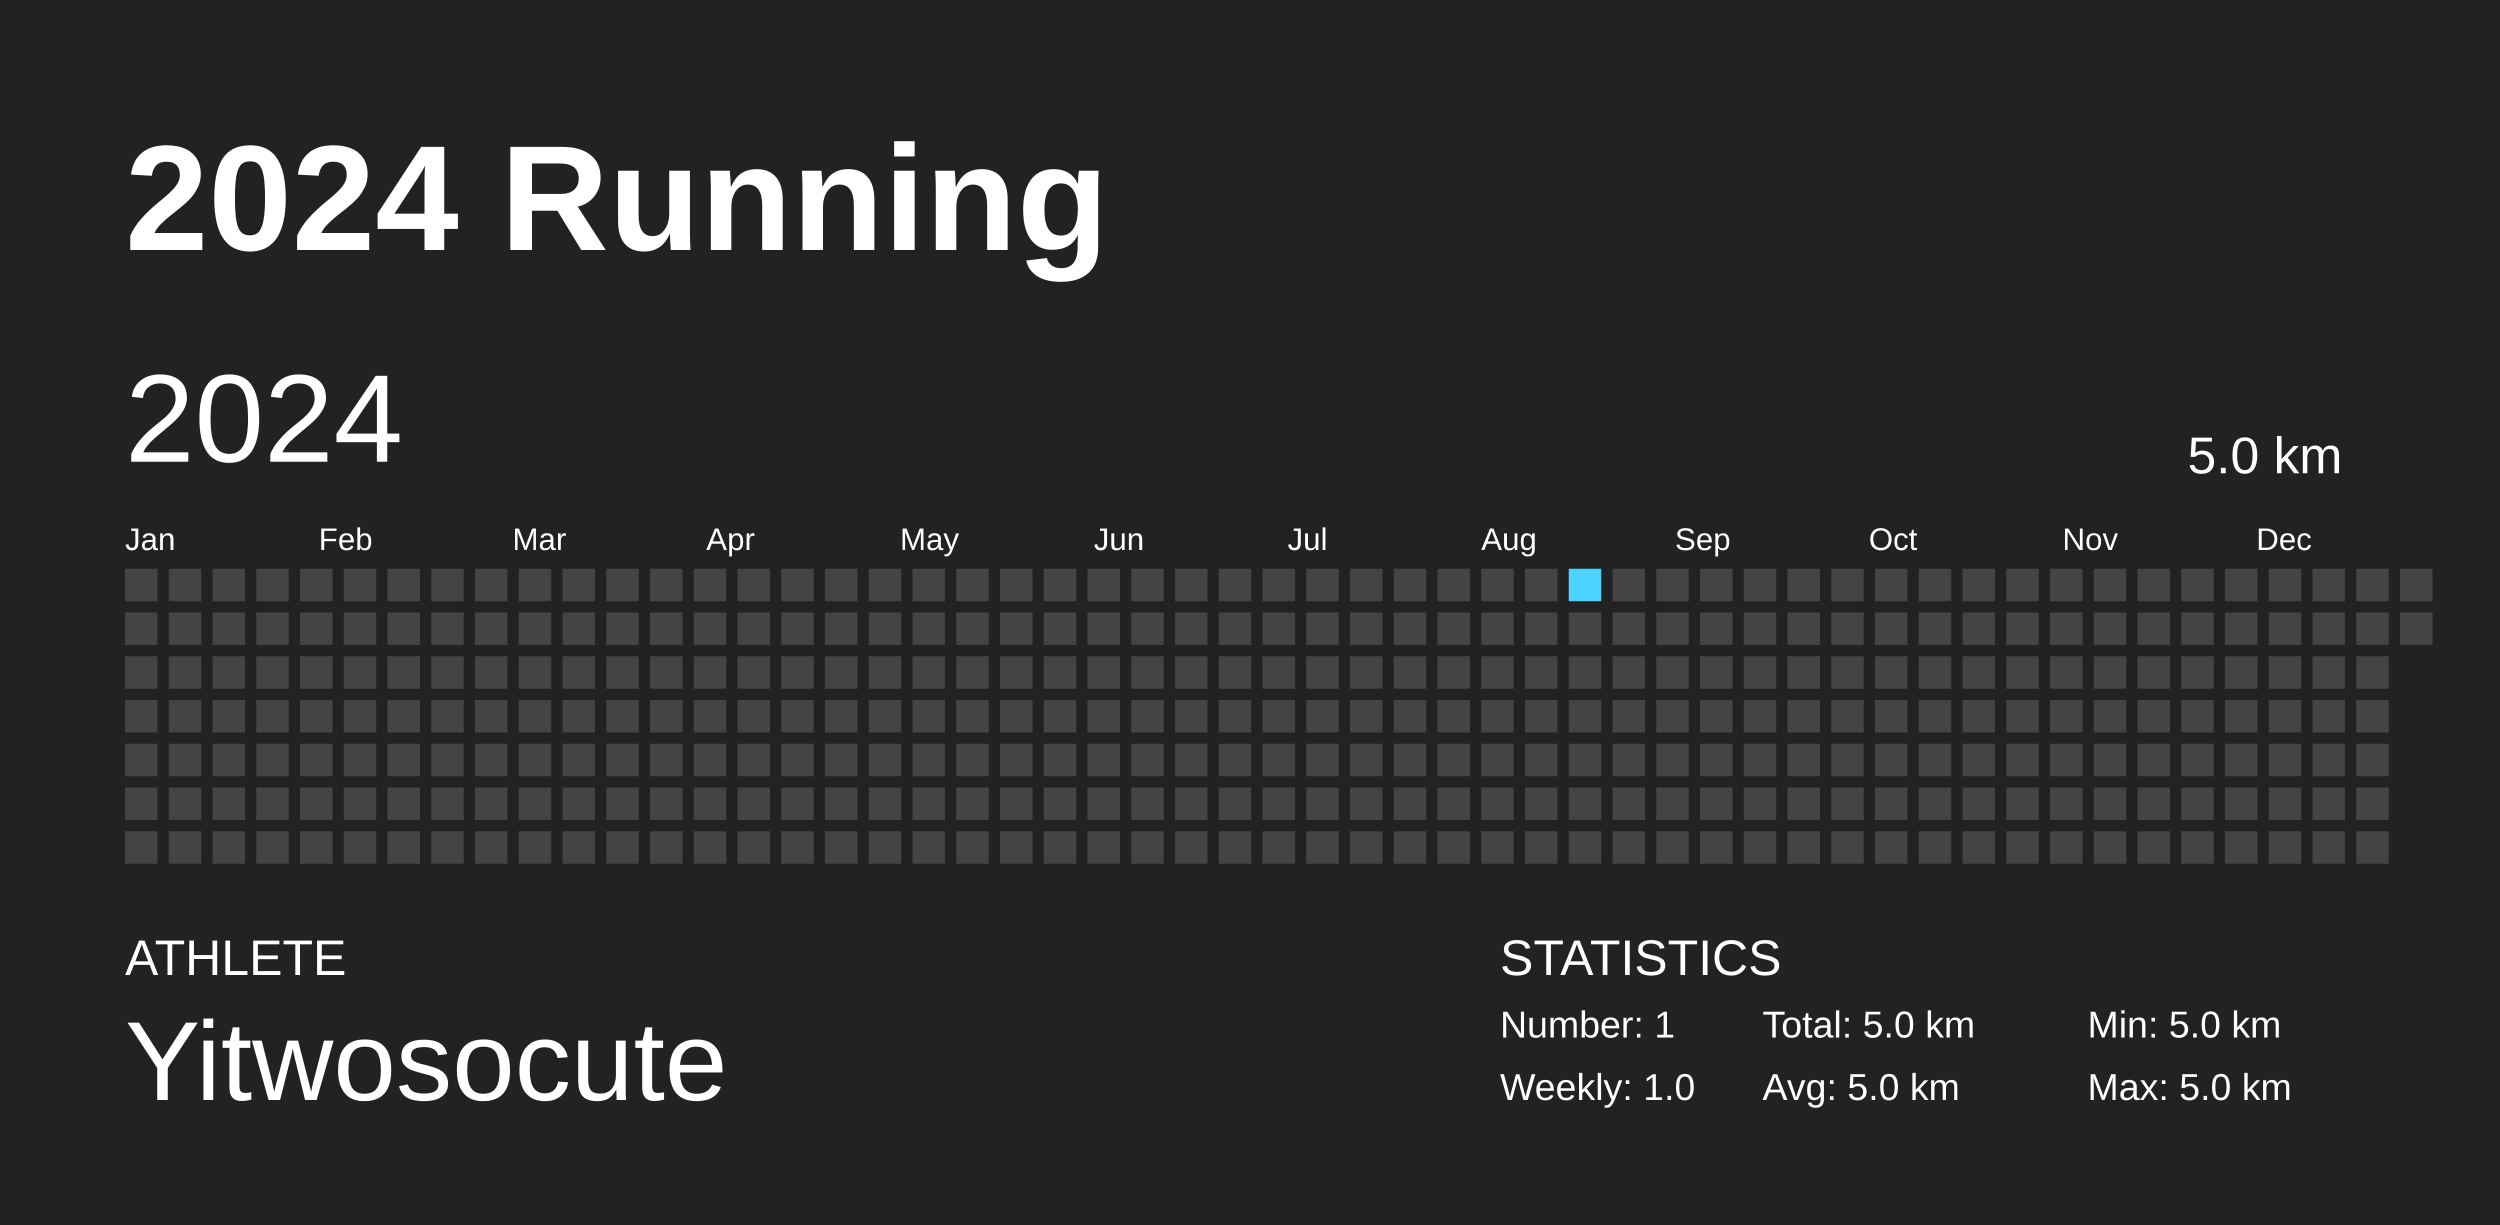
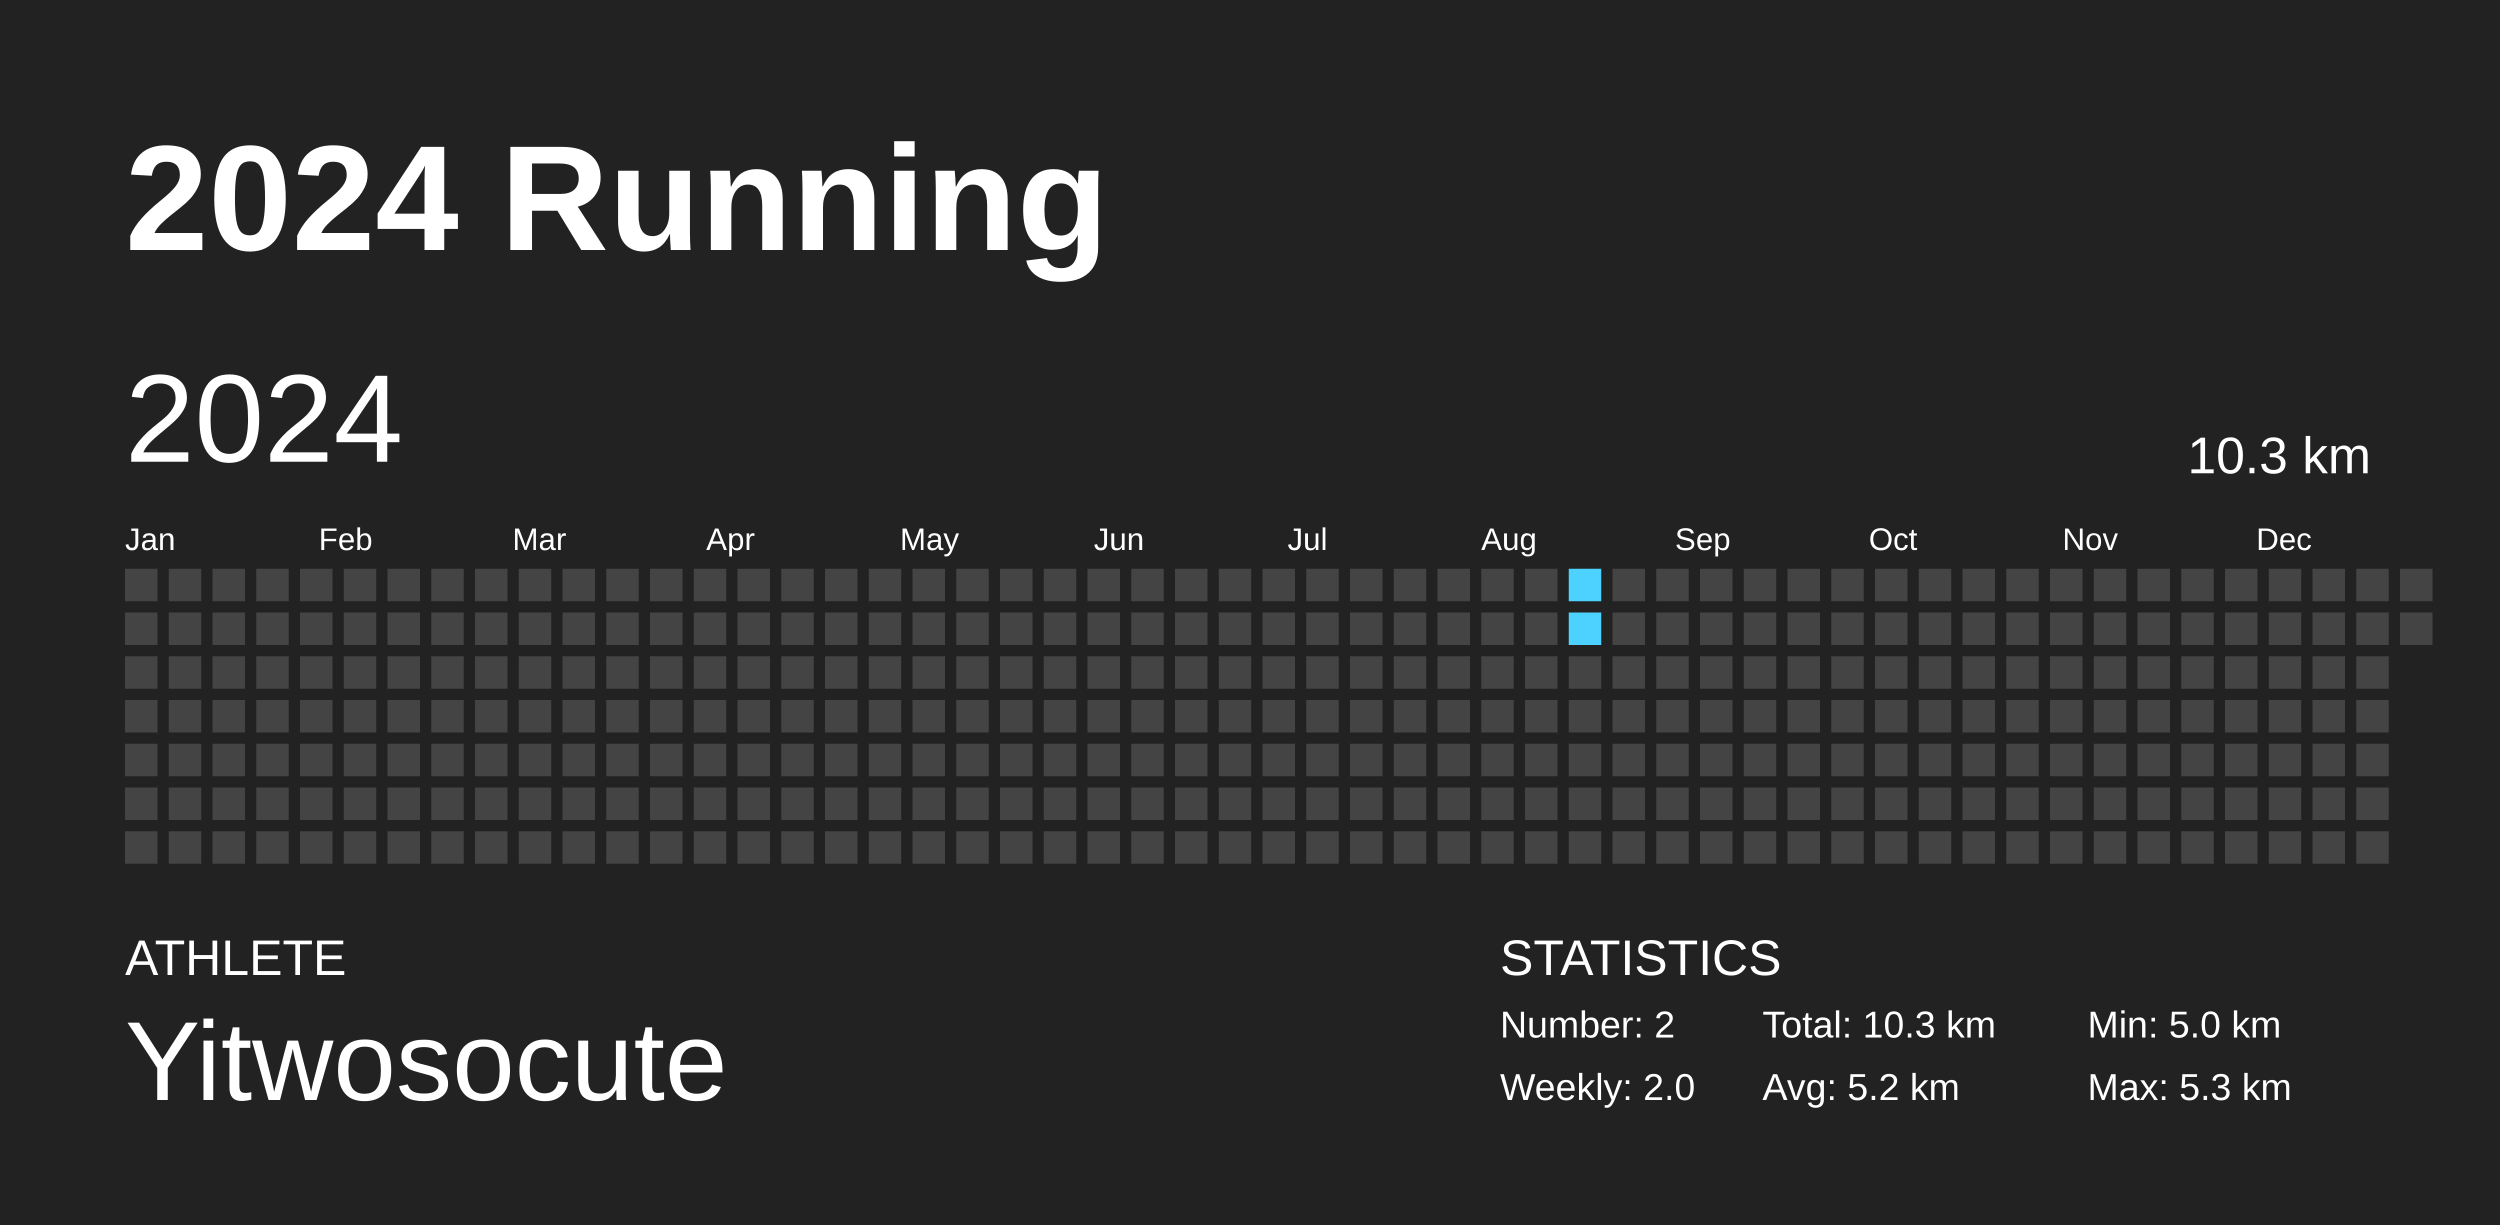
<svg xmlns="http://www.w3.org/2000/svg" baseProfile="full" height="98mm" version="1.1" viewBox="0,0,200,98" width="200mm">
  <defs />
  <rect fill="#222222" height="98" width="200" x="0" y="0" />
  <text fill="#FFFFFF" style="font-size:12px; font-family:Arial; font-weight:bold;" x="10" y="20">2024 Running</text>
  <text fill="#FFFFFF" style="font-size:4px; font-family:Arial" x="10" y="78">ATHLETE</text>
  <text fill="#FFFFFF" style="font-size:9px; font-family:Arial" x="10" y="88">Yitwosocute</text>
  <text fill="#FFFFFF" style="font-size:4px; font-family:Arial" x="120" y="78">STATISTICS</text>
-   <text fill="#FFFFFF" style="font-size:3px; font-family:Arial" x="120" y="83">Number: 1</text>
-   <text fill="#FFFFFF" style="font-size:3px; font-family:Arial" x="120" y="88">Weekly: 1.0</text>
-   <text fill="#FFFFFF" style="font-size:3px; font-family:Arial" x="141" y="83">Total: 5.0 km</text>
-   <text fill="#FFFFFF" style="font-size:3px; font-family:Arial" x="141" y="88">Avg: 5.0 km</text>
+   <text fill="#FFFFFF" style="font-size:3px; font-family:Arial" x="120" y="83">Number: 2</text>
+   <text fill="#FFFFFF" style="font-size:3px; font-family:Arial" x="120" y="88">Weekly: 2.0</text>
+   <text fill="#FFFFFF" style="font-size:3px; font-family:Arial" x="141" y="83">Total: 10.3 km</text>
+   <text fill="#FFFFFF" style="font-size:3px; font-family:Arial" x="141" y="88">Avg: 5.2 km</text>
  <text fill="#FFFFFF" style="font-size:3px; font-family:Arial" x="167" y="83">Min: 5.0 km</text>
-   <text fill="#FFFFFF" style="font-size:3px; font-family:Arial" x="167" y="88">Max: 5.0 km</text>
+   <text fill="#FFFFFF" style="font-size:3px; font-family:Arial" x="167" y="88">Max: 5.3 km</text>
  <text dominant-baseline="hanging" fill="#FFFFFF" style="font-size:10.0px; font-family:Arial;" x="10" y="30">2024</text>
-   <text dominant-baseline="hanging" fill="#FFFFFF" style="font-size:4.125px; font-family:Arial;" x="175" y="35">5.0 km</text>
+   <text dominant-baseline="hanging" fill="#FFFFFF" style="font-size:4.125px; font-family:Arial;" x="175" y="35">10.3 km</text>
  <text fill="#FFFFFF" style="font-size:2.5px; font-family:Arial" x="10.0" y="44">Jan</text>
  <text fill="#FFFFFF" style="font-size:2.5px; font-family:Arial" x="25.5" y="44">Feb</text>
  <text fill="#FFFFFF" style="font-size:2.5px; font-family:Arial" x="41.0" y="44">Mar</text>
  <text fill="#FFFFFF" style="font-size:2.5px; font-family:Arial" x="56.5" y="44">Apr</text>
  <text fill="#FFFFFF" style="font-size:2.5px; font-family:Arial" x="72.0" y="44">May</text>
  <text fill="#FFFFFF" style="font-size:2.5px; font-family:Arial" x="87.5" y="44">Jun</text>
  <text fill="#FFFFFF" style="font-size:2.5px; font-family:Arial" x="103.0" y="44">Jul</text>
  <text fill="#FFFFFF" style="font-size:2.5px; font-family:Arial" x="118.5" y="44">Aug</text>
  <text fill="#FFFFFF" style="font-size:2.5px; font-family:Arial" x="134.0" y="44">Sep</text>
  <text fill="#FFFFFF" style="font-size:2.5px; font-family:Arial" x="149.5" y="44">Oct</text>
  <text fill="#FFFFFF" style="font-size:2.5px; font-family:Arial" x="165.0" y="44">Nov</text>
  <text fill="#FFFFFF" style="font-size:2.5px; font-family:Arial" x="180.5" y="44">Dec</text>
  <rect fill="#444444" height="2.6" width="2.6" x="10.0" y="45.5" />
  <rect fill="#444444" height="2.6" width="2.6" x="10.0" y="49.0" />
  <rect fill="#444444" height="2.6" width="2.6" x="10.0" y="52.5" />
  <rect fill="#444444" height="2.6" width="2.6" x="10.0" y="56.0" />
  <rect fill="#444444" height="2.6" width="2.6" x="10.0" y="59.5" />
  <rect fill="#444444" height="2.6" width="2.6" x="10.0" y="63.0" />
  <rect fill="#444444" height="2.6" width="2.6" x="10.0" y="66.5" />
  <rect fill="#444444" height="2.6" width="2.6" x="13.5" y="45.5" />
  <rect fill="#444444" height="2.6" width="2.6" x="13.5" y="49.0" />
  <rect fill="#444444" height="2.6" width="2.6" x="13.5" y="52.5" />
  <rect fill="#444444" height="2.6" width="2.6" x="13.5" y="56.0" />
  <rect fill="#444444" height="2.6" width="2.6" x="13.5" y="59.5" />
  <rect fill="#444444" height="2.6" width="2.6" x="13.5" y="63.0" />
  <rect fill="#444444" height="2.6" width="2.6" x="13.5" y="66.5" />
  <rect fill="#444444" height="2.6" width="2.6" x="17.0" y="45.5" />
  <rect fill="#444444" height="2.6" width="2.6" x="17.0" y="49.0" />
  <rect fill="#444444" height="2.6" width="2.6" x="17.0" y="52.5" />
  <rect fill="#444444" height="2.6" width="2.6" x="17.0" y="56.0" />
  <rect fill="#444444" height="2.6" width="2.6" x="17.0" y="59.5" />
  <rect fill="#444444" height="2.6" width="2.6" x="17.0" y="63.0" />
  <rect fill="#444444" height="2.6" width="2.6" x="17.0" y="66.5" />
  <rect fill="#444444" height="2.6" width="2.6" x="20.5" y="45.5" />
  <rect fill="#444444" height="2.6" width="2.6" x="20.5" y="49.0" />
  <rect fill="#444444" height="2.6" width="2.6" x="20.5" y="52.5" />
  <rect fill="#444444" height="2.6" width="2.6" x="20.5" y="56.0" />
  <rect fill="#444444" height="2.6" width="2.6" x="20.5" y="59.5" />
  <rect fill="#444444" height="2.6" width="2.6" x="20.5" y="63.0" />
  <rect fill="#444444" height="2.6" width="2.6" x="20.5" y="66.5" />
  <rect fill="#444444" height="2.6" width="2.6" x="24.0" y="45.5" />
  <rect fill="#444444" height="2.6" width="2.6" x="24.0" y="49.0" />
  <rect fill="#444444" height="2.6" width="2.6" x="24.0" y="52.5" />
  <rect fill="#444444" height="2.6" width="2.6" x="24.0" y="56.0" />
  <rect fill="#444444" height="2.6" width="2.6" x="24.0" y="59.5" />
  <rect fill="#444444" height="2.6" width="2.6" x="24.0" y="63.0" />
  <rect fill="#444444" height="2.6" width="2.6" x="24.0" y="66.5" />
  <rect fill="#444444" height="2.6" width="2.6" x="27.5" y="45.5" />
  <rect fill="#444444" height="2.6" width="2.6" x="27.5" y="49.0" />
  <rect fill="#444444" height="2.6" width="2.6" x="27.5" y="52.5" />
  <rect fill="#444444" height="2.6" width="2.6" x="27.5" y="56.0" />
  <rect fill="#444444" height="2.6" width="2.6" x="27.5" y="59.5" />
  <rect fill="#444444" height="2.6" width="2.6" x="27.5" y="63.0" />
  <rect fill="#444444" height="2.6" width="2.6" x="27.5" y="66.5" />
  <rect fill="#444444" height="2.6" width="2.6" x="31.0" y="45.5" />
  <rect fill="#444444" height="2.6" width="2.6" x="31.0" y="49.0" />
  <rect fill="#444444" height="2.6" width="2.6" x="31.0" y="52.5" />
  <rect fill="#444444" height="2.6" width="2.6" x="31.0" y="56.0" />
  <rect fill="#444444" height="2.6" width="2.6" x="31.0" y="59.5" />
  <rect fill="#444444" height="2.6" width="2.6" x="31.0" y="63.0" />
  <rect fill="#444444" height="2.6" width="2.6" x="31.0" y="66.5" />
  <rect fill="#444444" height="2.6" width="2.6" x="34.5" y="45.5" />
  <rect fill="#444444" height="2.6" width="2.6" x="34.5" y="49.0" />
  <rect fill="#444444" height="2.6" width="2.6" x="34.5" y="52.5" />
  <rect fill="#444444" height="2.6" width="2.6" x="34.5" y="56.0" />
  <rect fill="#444444" height="2.6" width="2.6" x="34.5" y="59.5" />
  <rect fill="#444444" height="2.6" width="2.6" x="34.5" y="63.0" />
  <rect fill="#444444" height="2.6" width="2.6" x="34.5" y="66.5" />
  <rect fill="#444444" height="2.6" width="2.6" x="38.0" y="45.5" />
  <rect fill="#444444" height="2.6" width="2.6" x="38.0" y="49.0" />
  <rect fill="#444444" height="2.6" width="2.6" x="38.0" y="52.5" />
  <rect fill="#444444" height="2.6" width="2.6" x="38.0" y="56.0" />
  <rect fill="#444444" height="2.6" width="2.6" x="38.0" y="59.5" />
  <rect fill="#444444" height="2.6" width="2.6" x="38.0" y="63.0" />
  <rect fill="#444444" height="2.6" width="2.6" x="38.0" y="66.5" />
  <rect fill="#444444" height="2.6" width="2.6" x="41.5" y="45.5" />
  <rect fill="#444444" height="2.6" width="2.6" x="41.5" y="49.0" />
  <rect fill="#444444" height="2.6" width="2.6" x="41.5" y="52.5" />
  <rect fill="#444444" height="2.6" width="2.6" x="41.5" y="56.0" />
  <rect fill="#444444" height="2.6" width="2.6" x="41.5" y="59.5" />
  <rect fill="#444444" height="2.6" width="2.6" x="41.5" y="63.0" />
  <rect fill="#444444" height="2.6" width="2.6" x="41.5" y="66.5" />
  <rect fill="#444444" height="2.6" width="2.6" x="45.0" y="45.5" />
  <rect fill="#444444" height="2.6" width="2.6" x="45.0" y="49.0" />
  <rect fill="#444444" height="2.6" width="2.6" x="45.0" y="52.5" />
  <rect fill="#444444" height="2.6" width="2.6" x="45.0" y="56.0" />
  <rect fill="#444444" height="2.6" width="2.6" x="45.0" y="59.5" />
  <rect fill="#444444" height="2.6" width="2.6" x="45.0" y="63.0" />
  <rect fill="#444444" height="2.6" width="2.6" x="45.0" y="66.5" />
  <rect fill="#444444" height="2.6" width="2.6" x="48.5" y="45.5" />
  <rect fill="#444444" height="2.6" width="2.6" x="48.5" y="49.0" />
  <rect fill="#444444" height="2.6" width="2.6" x="48.5" y="52.5" />
  <rect fill="#444444" height="2.6" width="2.6" x="48.5" y="56.0" />
  <rect fill="#444444" height="2.6" width="2.6" x="48.5" y="59.5" />
  <rect fill="#444444" height="2.6" width="2.6" x="48.5" y="63.0" />
  <rect fill="#444444" height="2.6" width="2.6" x="48.5" y="66.5" />
  <rect fill="#444444" height="2.6" width="2.6" x="52.0" y="45.5" />
  <rect fill="#444444" height="2.6" width="2.6" x="52.0" y="49.0" />
  <rect fill="#444444" height="2.6" width="2.6" x="52.0" y="52.5" />
  <rect fill="#444444" height="2.6" width="2.6" x="52.0" y="56.0" />
  <rect fill="#444444" height="2.6" width="2.6" x="52.0" y="59.5" />
  <rect fill="#444444" height="2.6" width="2.6" x="52.0" y="63.0" />
  <rect fill="#444444" height="2.6" width="2.6" x="52.0" y="66.5" />
  <rect fill="#444444" height="2.6" width="2.6" x="55.5" y="45.5" />
  <rect fill="#444444" height="2.6" width="2.6" x="55.5" y="49.0" />
  <rect fill="#444444" height="2.6" width="2.6" x="55.5" y="52.5" />
  <rect fill="#444444" height="2.6" width="2.6" x="55.5" y="56.0" />
  <rect fill="#444444" height="2.6" width="2.6" x="55.5" y="59.5" />
  <rect fill="#444444" height="2.6" width="2.6" x="55.5" y="63.0" />
  <rect fill="#444444" height="2.6" width="2.6" x="55.5" y="66.5" />
  <rect fill="#444444" height="2.6" width="2.6" x="59.0" y="45.5" />
  <rect fill="#444444" height="2.6" width="2.6" x="59.0" y="49.0" />
  <rect fill="#444444" height="2.6" width="2.6" x="59.0" y="52.5" />
  <rect fill="#444444" height="2.6" width="2.6" x="59.0" y="56.0" />
  <rect fill="#444444" height="2.6" width="2.6" x="59.0" y="59.5" />
  <rect fill="#444444" height="2.6" width="2.6" x="59.0" y="63.0" />
  <rect fill="#444444" height="2.6" width="2.6" x="59.0" y="66.5" />
  <rect fill="#444444" height="2.6" width="2.6" x="62.5" y="45.5" />
  <rect fill="#444444" height="2.6" width="2.6" x="62.5" y="49.0" />
  <rect fill="#444444" height="2.6" width="2.6" x="62.5" y="52.5" />
  <rect fill="#444444" height="2.6" width="2.6" x="62.5" y="56.0" />
  <rect fill="#444444" height="2.6" width="2.6" x="62.5" y="59.5" />
  <rect fill="#444444" height="2.6" width="2.6" x="62.5" y="63.0" />
  <rect fill="#444444" height="2.6" width="2.6" x="62.5" y="66.5" />
  <rect fill="#444444" height="2.6" width="2.6" x="66.0" y="45.5" />
  <rect fill="#444444" height="2.6" width="2.6" x="66.0" y="49.0" />
  <rect fill="#444444" height="2.6" width="2.6" x="66.0" y="52.5" />
  <rect fill="#444444" height="2.6" width="2.6" x="66.0" y="56.0" />
  <rect fill="#444444" height="2.6" width="2.6" x="66.0" y="59.5" />
  <rect fill="#444444" height="2.6" width="2.6" x="66.0" y="63.0" />
  <rect fill="#444444" height="2.6" width="2.6" x="66.0" y="66.5" />
  <rect fill="#444444" height="2.6" width="2.6" x="69.5" y="45.5" />
  <rect fill="#444444" height="2.6" width="2.6" x="69.5" y="49.0" />
  <rect fill="#444444" height="2.6" width="2.6" x="69.5" y="52.5" />
  <rect fill="#444444" height="2.6" width="2.6" x="69.5" y="56.0" />
  <rect fill="#444444" height="2.6" width="2.6" x="69.5" y="59.5" />
  <rect fill="#444444" height="2.6" width="2.6" x="69.5" y="63.0" />
  <rect fill="#444444" height="2.6" width="2.6" x="69.5" y="66.5" />
  <rect fill="#444444" height="2.6" width="2.6" x="73.0" y="45.5" />
  <rect fill="#444444" height="2.6" width="2.6" x="73.0" y="49.0" />
  <rect fill="#444444" height="2.6" width="2.6" x="73.0" y="52.5" />
  <rect fill="#444444" height="2.6" width="2.6" x="73.0" y="56.0" />
  <rect fill="#444444" height="2.6" width="2.6" x="73.0" y="59.5" />
  <rect fill="#444444" height="2.6" width="2.6" x="73.0" y="63.0" />
  <rect fill="#444444" height="2.6" width="2.6" x="73.0" y="66.5" />
  <rect fill="#444444" height="2.6" width="2.6" x="76.5" y="45.5" />
  <rect fill="#444444" height="2.6" width="2.6" x="76.5" y="49.0" />
  <rect fill="#444444" height="2.6" width="2.6" x="76.5" y="52.5" />
  <rect fill="#444444" height="2.6" width="2.6" x="76.5" y="56.0" />
  <rect fill="#444444" height="2.6" width="2.6" x="76.5" y="59.5" />
  <rect fill="#444444" height="2.6" width="2.6" x="76.5" y="63.0" />
  <rect fill="#444444" height="2.6" width="2.6" x="76.5" y="66.5" />
  <rect fill="#444444" height="2.6" width="2.6" x="80.0" y="45.5" />
  <rect fill="#444444" height="2.6" width="2.6" x="80.0" y="49.0" />
  <rect fill="#444444" height="2.6" width="2.6" x="80.0" y="52.5" />
  <rect fill="#444444" height="2.6" width="2.6" x="80.0" y="56.0" />
  <rect fill="#444444" height="2.6" width="2.6" x="80.0" y="59.5" />
  <rect fill="#444444" height="2.6" width="2.6" x="80.0" y="63.0" />
  <rect fill="#444444" height="2.6" width="2.6" x="80.0" y="66.5" />
  <rect fill="#444444" height="2.6" width="2.6" x="83.5" y="45.5" />
  <rect fill="#444444" height="2.6" width="2.6" x="83.5" y="49.0" />
  <rect fill="#444444" height="2.6" width="2.6" x="83.5" y="52.5" />
  <rect fill="#444444" height="2.6" width="2.6" x="83.5" y="56.0" />
  <rect fill="#444444" height="2.6" width="2.6" x="83.5" y="59.5" />
  <rect fill="#444444" height="2.6" width="2.6" x="83.5" y="63.0" />
  <rect fill="#444444" height="2.6" width="2.6" x="83.5" y="66.5" />
  <rect fill="#444444" height="2.6" width="2.6" x="87.0" y="45.5" />
  <rect fill="#444444" height="2.6" width="2.6" x="87.0" y="49.0" />
  <rect fill="#444444" height="2.6" width="2.6" x="87.0" y="52.5" />
  <rect fill="#444444" height="2.6" width="2.6" x="87.0" y="56.0" />
  <rect fill="#444444" height="2.6" width="2.6" x="87.0" y="59.5" />
  <rect fill="#444444" height="2.6" width="2.6" x="87.0" y="63.0" />
  <rect fill="#444444" height="2.6" width="2.6" x="87.0" y="66.5" />
  <rect fill="#444444" height="2.6" width="2.6" x="90.5" y="45.5" />
  <rect fill="#444444" height="2.6" width="2.6" x="90.5" y="49.0" />
  <rect fill="#444444" height="2.6" width="2.6" x="90.5" y="52.5" />
  <rect fill="#444444" height="2.6" width="2.6" x="90.5" y="56.0" />
  <rect fill="#444444" height="2.6" width="2.6" x="90.5" y="59.5" />
  <rect fill="#444444" height="2.6" width="2.6" x="90.5" y="63.0" />
  <rect fill="#444444" height="2.6" width="2.6" x="90.5" y="66.5" />
  <rect fill="#444444" height="2.6" width="2.6" x="94.0" y="45.5" />
  <rect fill="#444444" height="2.6" width="2.6" x="94.0" y="49.0" />
  <rect fill="#444444" height="2.6" width="2.6" x="94.0" y="52.5" />
  <rect fill="#444444" height="2.6" width="2.6" x="94.0" y="56.0" />
  <rect fill="#444444" height="2.6" width="2.6" x="94.0" y="59.5" />
  <rect fill="#444444" height="2.6" width="2.6" x="94.0" y="63.0" />
  <rect fill="#444444" height="2.6" width="2.6" x="94.0" y="66.5" />
  <rect fill="#444444" height="2.6" width="2.6" x="97.5" y="45.5" />
  <rect fill="#444444" height="2.6" width="2.6" x="97.5" y="49.0" />
  <rect fill="#444444" height="2.6" width="2.6" x="97.5" y="52.5" />
  <rect fill="#444444" height="2.6" width="2.6" x="97.5" y="56.0" />
  <rect fill="#444444" height="2.6" width="2.6" x="97.5" y="59.5" />
  <rect fill="#444444" height="2.6" width="2.6" x="97.5" y="63.0" />
  <rect fill="#444444" height="2.6" width="2.6" x="97.5" y="66.5" />
  <rect fill="#444444" height="2.6" width="2.6" x="101.0" y="45.5" />
  <rect fill="#444444" height="2.6" width="2.6" x="101.0" y="49.0" />
  <rect fill="#444444" height="2.6" width="2.6" x="101.0" y="52.5" />
  <rect fill="#444444" height="2.6" width="2.6" x="101.0" y="56.0" />
  <rect fill="#444444" height="2.6" width="2.6" x="101.0" y="59.5" />
  <rect fill="#444444" height="2.6" width="2.6" x="101.0" y="63.0" />
  <rect fill="#444444" height="2.6" width="2.6" x="101.0" y="66.5" />
  <rect fill="#444444" height="2.6" width="2.6" x="104.5" y="45.5" />
  <rect fill="#444444" height="2.6" width="2.6" x="104.5" y="49.0" />
  <rect fill="#444444" height="2.6" width="2.6" x="104.5" y="52.5" />
  <rect fill="#444444" height="2.6" width="2.6" x="104.5" y="56.0" />
  <rect fill="#444444" height="2.6" width="2.6" x="104.5" y="59.5" />
  <rect fill="#444444" height="2.6" width="2.6" x="104.5" y="63.0" />
  <rect fill="#444444" height="2.6" width="2.6" x="104.5" y="66.5" />
  <rect fill="#444444" height="2.6" width="2.6" x="108.0" y="45.5" />
  <rect fill="#444444" height="2.6" width="2.6" x="108.0" y="49.0" />
  <rect fill="#444444" height="2.6" width="2.6" x="108.0" y="52.5" />
  <rect fill="#444444" height="2.6" width="2.6" x="108.0" y="56.0" />
  <rect fill="#444444" height="2.6" width="2.6" x="108.0" y="59.5" />
  <rect fill="#444444" height="2.6" width="2.6" x="108.0" y="63.0" />
  <rect fill="#444444" height="2.6" width="2.6" x="108.0" y="66.5" />
  <rect fill="#444444" height="2.6" width="2.6" x="111.5" y="45.5" />
  <rect fill="#444444" height="2.6" width="2.6" x="111.5" y="49.0" />
  <rect fill="#444444" height="2.6" width="2.6" x="111.5" y="52.5" />
  <rect fill="#444444" height="2.6" width="2.6" x="111.5" y="56.0" />
  <rect fill="#444444" height="2.6" width="2.6" x="111.5" y="59.5" />
  <rect fill="#444444" height="2.6" width="2.6" x="111.5" y="63.0" />
  <rect fill="#444444" height="2.6" width="2.6" x="111.5" y="66.5" />
  <rect fill="#444444" height="2.6" width="2.6" x="115.0" y="45.5" />
  <rect fill="#444444" height="2.6" width="2.6" x="115.0" y="49.0" />
  <rect fill="#444444" height="2.6" width="2.6" x="115.0" y="52.5" />
  <rect fill="#444444" height="2.6" width="2.6" x="115.0" y="56.0" />
  <rect fill="#444444" height="2.6" width="2.6" x="115.0" y="59.5" />
  <rect fill="#444444" height="2.6" width="2.6" x="115.0" y="63.0" />
  <rect fill="#444444" height="2.6" width="2.6" x="115.0" y="66.5" />
  <rect fill="#444444" height="2.6" width="2.6" x="118.5" y="45.5" />
  <rect fill="#444444" height="2.6" width="2.6" x="118.5" y="49.0" />
  <rect fill="#444444" height="2.6" width="2.6" x="118.5" y="52.5" />
  <rect fill="#444444" height="2.6" width="2.6" x="118.5" y="56.0" />
  <rect fill="#444444" height="2.6" width="2.6" x="118.5" y="59.5" />
  <rect fill="#444444" height="2.6" width="2.6" x="118.5" y="63.0" />
  <rect fill="#444444" height="2.6" width="2.6" x="118.5" y="66.5" />
  <rect fill="#444444" height="2.6" width="2.6" x="122.0" y="45.5" />
  <rect fill="#444444" height="2.6" width="2.6" x="122.0" y="49.0" />
  <rect fill="#444444" height="2.6" width="2.6" x="122.0" y="52.5" />
  <rect fill="#444444" height="2.6" width="2.6" x="122.0" y="56.0" />
  <rect fill="#444444" height="2.6" width="2.6" x="122.0" y="59.5" />
  <rect fill="#444444" height="2.6" width="2.6" x="122.0" y="63.0" />
  <rect fill="#444444" height="2.6" width="2.6" x="122.0" y="66.5" />
-   <rect fill="#4DD2FF" height="2.6" width="2.6" x="125.5" y="45.5" />
-   <rect fill="#444444" height="2.6" width="2.6" x="125.5" y="49.0" />
+   <rect fill="#4dd2ff" height="2.6" width="2.6" x="125.5" y="45.5" />
+   <rect fill="#4dd2ff" height="2.6" width="2.6" x="125.5" y="49.0" />
  <rect fill="#444444" height="2.6" width="2.6" x="125.5" y="52.5" />
  <rect fill="#444444" height="2.6" width="2.6" x="125.5" y="56.0" />
  <rect fill="#444444" height="2.6" width="2.6" x="125.5" y="59.5" />
  <rect fill="#444444" height="2.6" width="2.6" x="125.5" y="63.0" />
  <rect fill="#444444" height="2.6" width="2.6" x="125.5" y="66.5" />
  <rect fill="#444444" height="2.6" width="2.6" x="129.0" y="45.5" />
  <rect fill="#444444" height="2.6" width="2.6" x="129.0" y="49.0" />
  <rect fill="#444444" height="2.6" width="2.6" x="129.0" y="52.5" />
  <rect fill="#444444" height="2.6" width="2.6" x="129.0" y="56.0" />
  <rect fill="#444444" height="2.6" width="2.6" x="129.0" y="59.5" />
  <rect fill="#444444" height="2.6" width="2.6" x="129.0" y="63.0" />
  <rect fill="#444444" height="2.6" width="2.6" x="129.0" y="66.5" />
  <rect fill="#444444" height="2.6" width="2.6" x="132.5" y="45.5" />
  <rect fill="#444444" height="2.6" width="2.6" x="132.5" y="49.0" />
  <rect fill="#444444" height="2.6" width="2.6" x="132.5" y="52.5" />
  <rect fill="#444444" height="2.6" width="2.6" x="132.5" y="56.0" />
  <rect fill="#444444" height="2.6" width="2.6" x="132.5" y="59.5" />
  <rect fill="#444444" height="2.6" width="2.6" x="132.5" y="63.0" />
  <rect fill="#444444" height="2.6" width="2.6" x="132.5" y="66.5" />
  <rect fill="#444444" height="2.6" width="2.6" x="136.0" y="45.5" />
  <rect fill="#444444" height="2.6" width="2.6" x="136.0" y="49.0" />
  <rect fill="#444444" height="2.6" width="2.6" x="136.0" y="52.5" />
  <rect fill="#444444" height="2.6" width="2.6" x="136.0" y="56.0" />
  <rect fill="#444444" height="2.6" width="2.6" x="136.0" y="59.5" />
  <rect fill="#444444" height="2.6" width="2.6" x="136.0" y="63.0" />
  <rect fill="#444444" height="2.6" width="2.6" x="136.0" y="66.5" />
  <rect fill="#444444" height="2.6" width="2.6" x="139.5" y="45.5" />
  <rect fill="#444444" height="2.6" width="2.6" x="139.5" y="49.0" />
  <rect fill="#444444" height="2.6" width="2.6" x="139.5" y="52.5" />
  <rect fill="#444444" height="2.6" width="2.6" x="139.5" y="56.0" />
  <rect fill="#444444" height="2.6" width="2.6" x="139.5" y="59.5" />
  <rect fill="#444444" height="2.6" width="2.6" x="139.5" y="63.0" />
  <rect fill="#444444" height="2.6" width="2.6" x="139.5" y="66.5" />
  <rect fill="#444444" height="2.6" width="2.6" x="143.0" y="45.5" />
  <rect fill="#444444" height="2.6" width="2.6" x="143.0" y="49.0" />
  <rect fill="#444444" height="2.6" width="2.6" x="143.0" y="52.5" />
  <rect fill="#444444" height="2.6" width="2.6" x="143.0" y="56.0" />
  <rect fill="#444444" height="2.6" width="2.6" x="143.0" y="59.5" />
  <rect fill="#444444" height="2.6" width="2.6" x="143.0" y="63.0" />
  <rect fill="#444444" height="2.6" width="2.6" x="143.0" y="66.5" />
  <rect fill="#444444" height="2.6" width="2.6" x="146.5" y="45.5" />
  <rect fill="#444444" height="2.6" width="2.6" x="146.5" y="49.0" />
  <rect fill="#444444" height="2.6" width="2.6" x="146.5" y="52.5" />
  <rect fill="#444444" height="2.6" width="2.6" x="146.5" y="56.0" />
  <rect fill="#444444" height="2.6" width="2.6" x="146.5" y="59.5" />
  <rect fill="#444444" height="2.6" width="2.6" x="146.5" y="63.0" />
  <rect fill="#444444" height="2.6" width="2.6" x="146.5" y="66.5" />
  <rect fill="#444444" height="2.6" width="2.6" x="150.0" y="45.5" />
  <rect fill="#444444" height="2.6" width="2.6" x="150.0" y="49.0" />
  <rect fill="#444444" height="2.6" width="2.6" x="150.0" y="52.5" />
  <rect fill="#444444" height="2.6" width="2.6" x="150.0" y="56.0" />
  <rect fill="#444444" height="2.6" width="2.6" x="150.0" y="59.5" />
  <rect fill="#444444" height="2.6" width="2.6" x="150.0" y="63.0" />
  <rect fill="#444444" height="2.6" width="2.6" x="150.0" y="66.5" />
  <rect fill="#444444" height="2.6" width="2.6" x="153.5" y="45.5" />
  <rect fill="#444444" height="2.6" width="2.6" x="153.5" y="49.0" />
  <rect fill="#444444" height="2.6" width="2.6" x="153.5" y="52.5" />
  <rect fill="#444444" height="2.6" width="2.6" x="153.5" y="56.0" />
  <rect fill="#444444" height="2.6" width="2.6" x="153.5" y="59.5" />
  <rect fill="#444444" height="2.6" width="2.6" x="153.5" y="63.0" />
  <rect fill="#444444" height="2.6" width="2.6" x="153.5" y="66.5" />
  <rect fill="#444444" height="2.6" width="2.6" x="157.0" y="45.5" />
  <rect fill="#444444" height="2.6" width="2.6" x="157.0" y="49.0" />
  <rect fill="#444444" height="2.6" width="2.6" x="157.0" y="52.5" />
  <rect fill="#444444" height="2.6" width="2.6" x="157.0" y="56.0" />
  <rect fill="#444444" height="2.6" width="2.6" x="157.0" y="59.5" />
  <rect fill="#444444" height="2.6" width="2.6" x="157.0" y="63.0" />
  <rect fill="#444444" height="2.6" width="2.6" x="157.0" y="66.5" />
  <rect fill="#444444" height="2.6" width="2.6" x="160.5" y="45.5" />
  <rect fill="#444444" height="2.6" width="2.6" x="160.5" y="49.0" />
  <rect fill="#444444" height="2.6" width="2.6" x="160.5" y="52.5" />
  <rect fill="#444444" height="2.6" width="2.6" x="160.5" y="56.0" />
  <rect fill="#444444" height="2.6" width="2.6" x="160.5" y="59.5" />
  <rect fill="#444444" height="2.6" width="2.6" x="160.5" y="63.0" />
  <rect fill="#444444" height="2.6" width="2.6" x="160.5" y="66.5" />
  <rect fill="#444444" height="2.6" width="2.6" x="164.0" y="45.5" />
  <rect fill="#444444" height="2.6" width="2.6" x="164.0" y="49.0" />
  <rect fill="#444444" height="2.6" width="2.6" x="164.0" y="52.5" />
  <rect fill="#444444" height="2.6" width="2.6" x="164.0" y="56.0" />
  <rect fill="#444444" height="2.6" width="2.6" x="164.0" y="59.5" />
  <rect fill="#444444" height="2.6" width="2.6" x="164.0" y="63.0" />
  <rect fill="#444444" height="2.6" width="2.6" x="164.0" y="66.5" />
  <rect fill="#444444" height="2.6" width="2.6" x="167.5" y="45.5" />
  <rect fill="#444444" height="2.6" width="2.6" x="167.5" y="49.0" />
  <rect fill="#444444" height="2.6" width="2.6" x="167.5" y="52.5" />
  <rect fill="#444444" height="2.6" width="2.6" x="167.5" y="56.0" />
  <rect fill="#444444" height="2.6" width="2.6" x="167.5" y="59.5" />
  <rect fill="#444444" height="2.6" width="2.6" x="167.5" y="63.0" />
  <rect fill="#444444" height="2.6" width="2.6" x="167.5" y="66.5" />
  <rect fill="#444444" height="2.6" width="2.6" x="171.0" y="45.5" />
  <rect fill="#444444" height="2.6" width="2.6" x="171.0" y="49.0" />
  <rect fill="#444444" height="2.6" width="2.6" x="171.0" y="52.5" />
  <rect fill="#444444" height="2.6" width="2.6" x="171.0" y="56.0" />
  <rect fill="#444444" height="2.6" width="2.6" x="171.0" y="59.5" />
  <rect fill="#444444" height="2.6" width="2.6" x="171.0" y="63.0" />
  <rect fill="#444444" height="2.6" width="2.6" x="171.0" y="66.5" />
  <rect fill="#444444" height="2.6" width="2.6" x="174.5" y="45.5" />
  <rect fill="#444444" height="2.6" width="2.6" x="174.5" y="49.0" />
  <rect fill="#444444" height="2.6" width="2.6" x="174.5" y="52.5" />
  <rect fill="#444444" height="2.6" width="2.6" x="174.5" y="56.0" />
  <rect fill="#444444" height="2.6" width="2.6" x="174.5" y="59.5" />
  <rect fill="#444444" height="2.6" width="2.6" x="174.5" y="63.0" />
  <rect fill="#444444" height="2.6" width="2.6" x="174.5" y="66.5" />
  <rect fill="#444444" height="2.6" width="2.6" x="178.0" y="45.5" />
  <rect fill="#444444" height="2.6" width="2.6" x="178.0" y="49.0" />
  <rect fill="#444444" height="2.6" width="2.6" x="178.0" y="52.5" />
  <rect fill="#444444" height="2.6" width="2.6" x="178.0" y="56.0" />
  <rect fill="#444444" height="2.6" width="2.6" x="178.0" y="59.5" />
  <rect fill="#444444" height="2.6" width="2.6" x="178.0" y="63.0" />
  <rect fill="#444444" height="2.6" width="2.6" x="178.0" y="66.5" />
  <rect fill="#444444" height="2.6" width="2.6" x="181.5" y="45.5" />
  <rect fill="#444444" height="2.6" width="2.6" x="181.5" y="49.0" />
  <rect fill="#444444" height="2.6" width="2.6" x="181.5" y="52.5" />
  <rect fill="#444444" height="2.6" width="2.6" x="181.5" y="56.0" />
  <rect fill="#444444" height="2.6" width="2.6" x="181.5" y="59.5" />
  <rect fill="#444444" height="2.6" width="2.6" x="181.5" y="63.0" />
  <rect fill="#444444" height="2.6" width="2.6" x="181.5" y="66.5" />
  <rect fill="#444444" height="2.6" width="2.6" x="185.0" y="45.5" />
  <rect fill="#444444" height="2.6" width="2.6" x="185.0" y="49.0" />
  <rect fill="#444444" height="2.6" width="2.6" x="185.0" y="52.5" />
  <rect fill="#444444" height="2.6" width="2.6" x="185.0" y="56.0" />
  <rect fill="#444444" height="2.6" width="2.6" x="185.0" y="59.5" />
  <rect fill="#444444" height="2.6" width="2.6" x="185.0" y="63.0" />
  <rect fill="#444444" height="2.6" width="2.6" x="185.0" y="66.5" />
  <rect fill="#444444" height="2.6" width="2.6" x="188.5" y="45.5" />
  <rect fill="#444444" height="2.6" width="2.6" x="188.5" y="49.0" />
  <rect fill="#444444" height="2.6" width="2.6" x="188.5" y="52.5" />
  <rect fill="#444444" height="2.6" width="2.6" x="188.5" y="56.0" />
  <rect fill="#444444" height="2.6" width="2.6" x="188.5" y="59.5" />
  <rect fill="#444444" height="2.6" width="2.6" x="188.5" y="63.0" />
  <rect fill="#444444" height="2.6" width="2.6" x="188.5" y="66.5" />
  <rect fill="#444444" height="2.6" width="2.6" x="192.0" y="45.5" />
  <rect fill="#444444" height="2.6" width="2.6" x="192.0" y="49.0" />
</svg>
